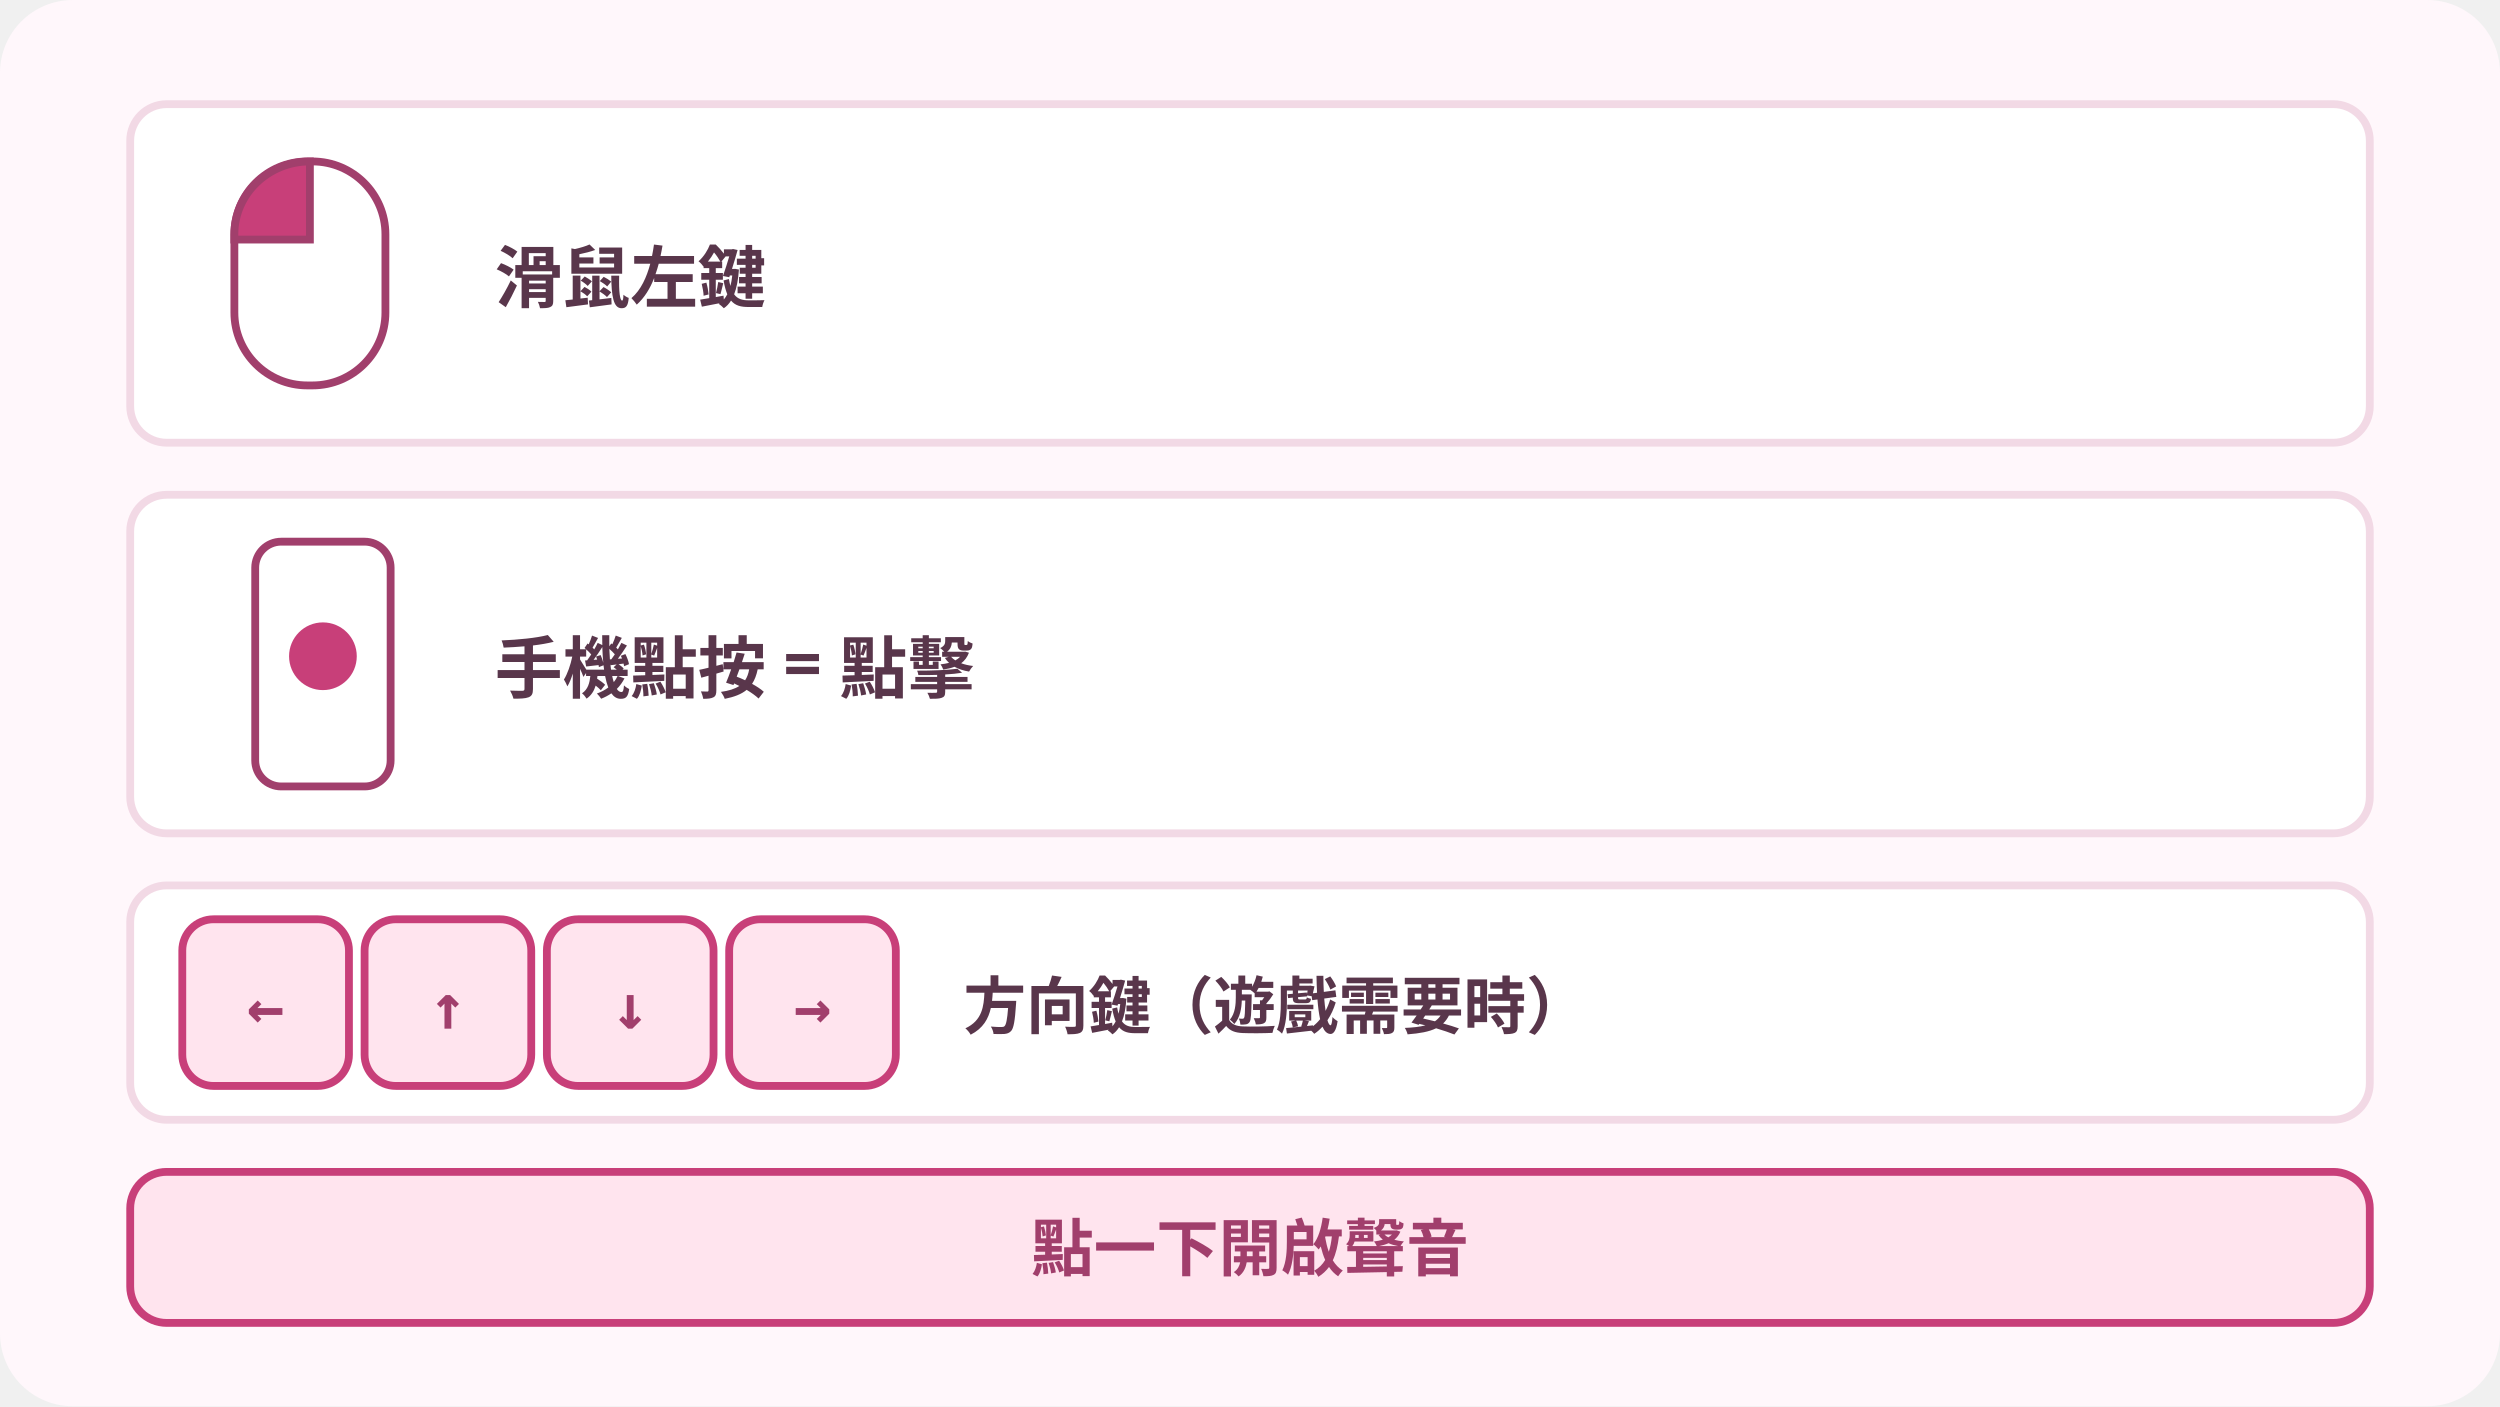
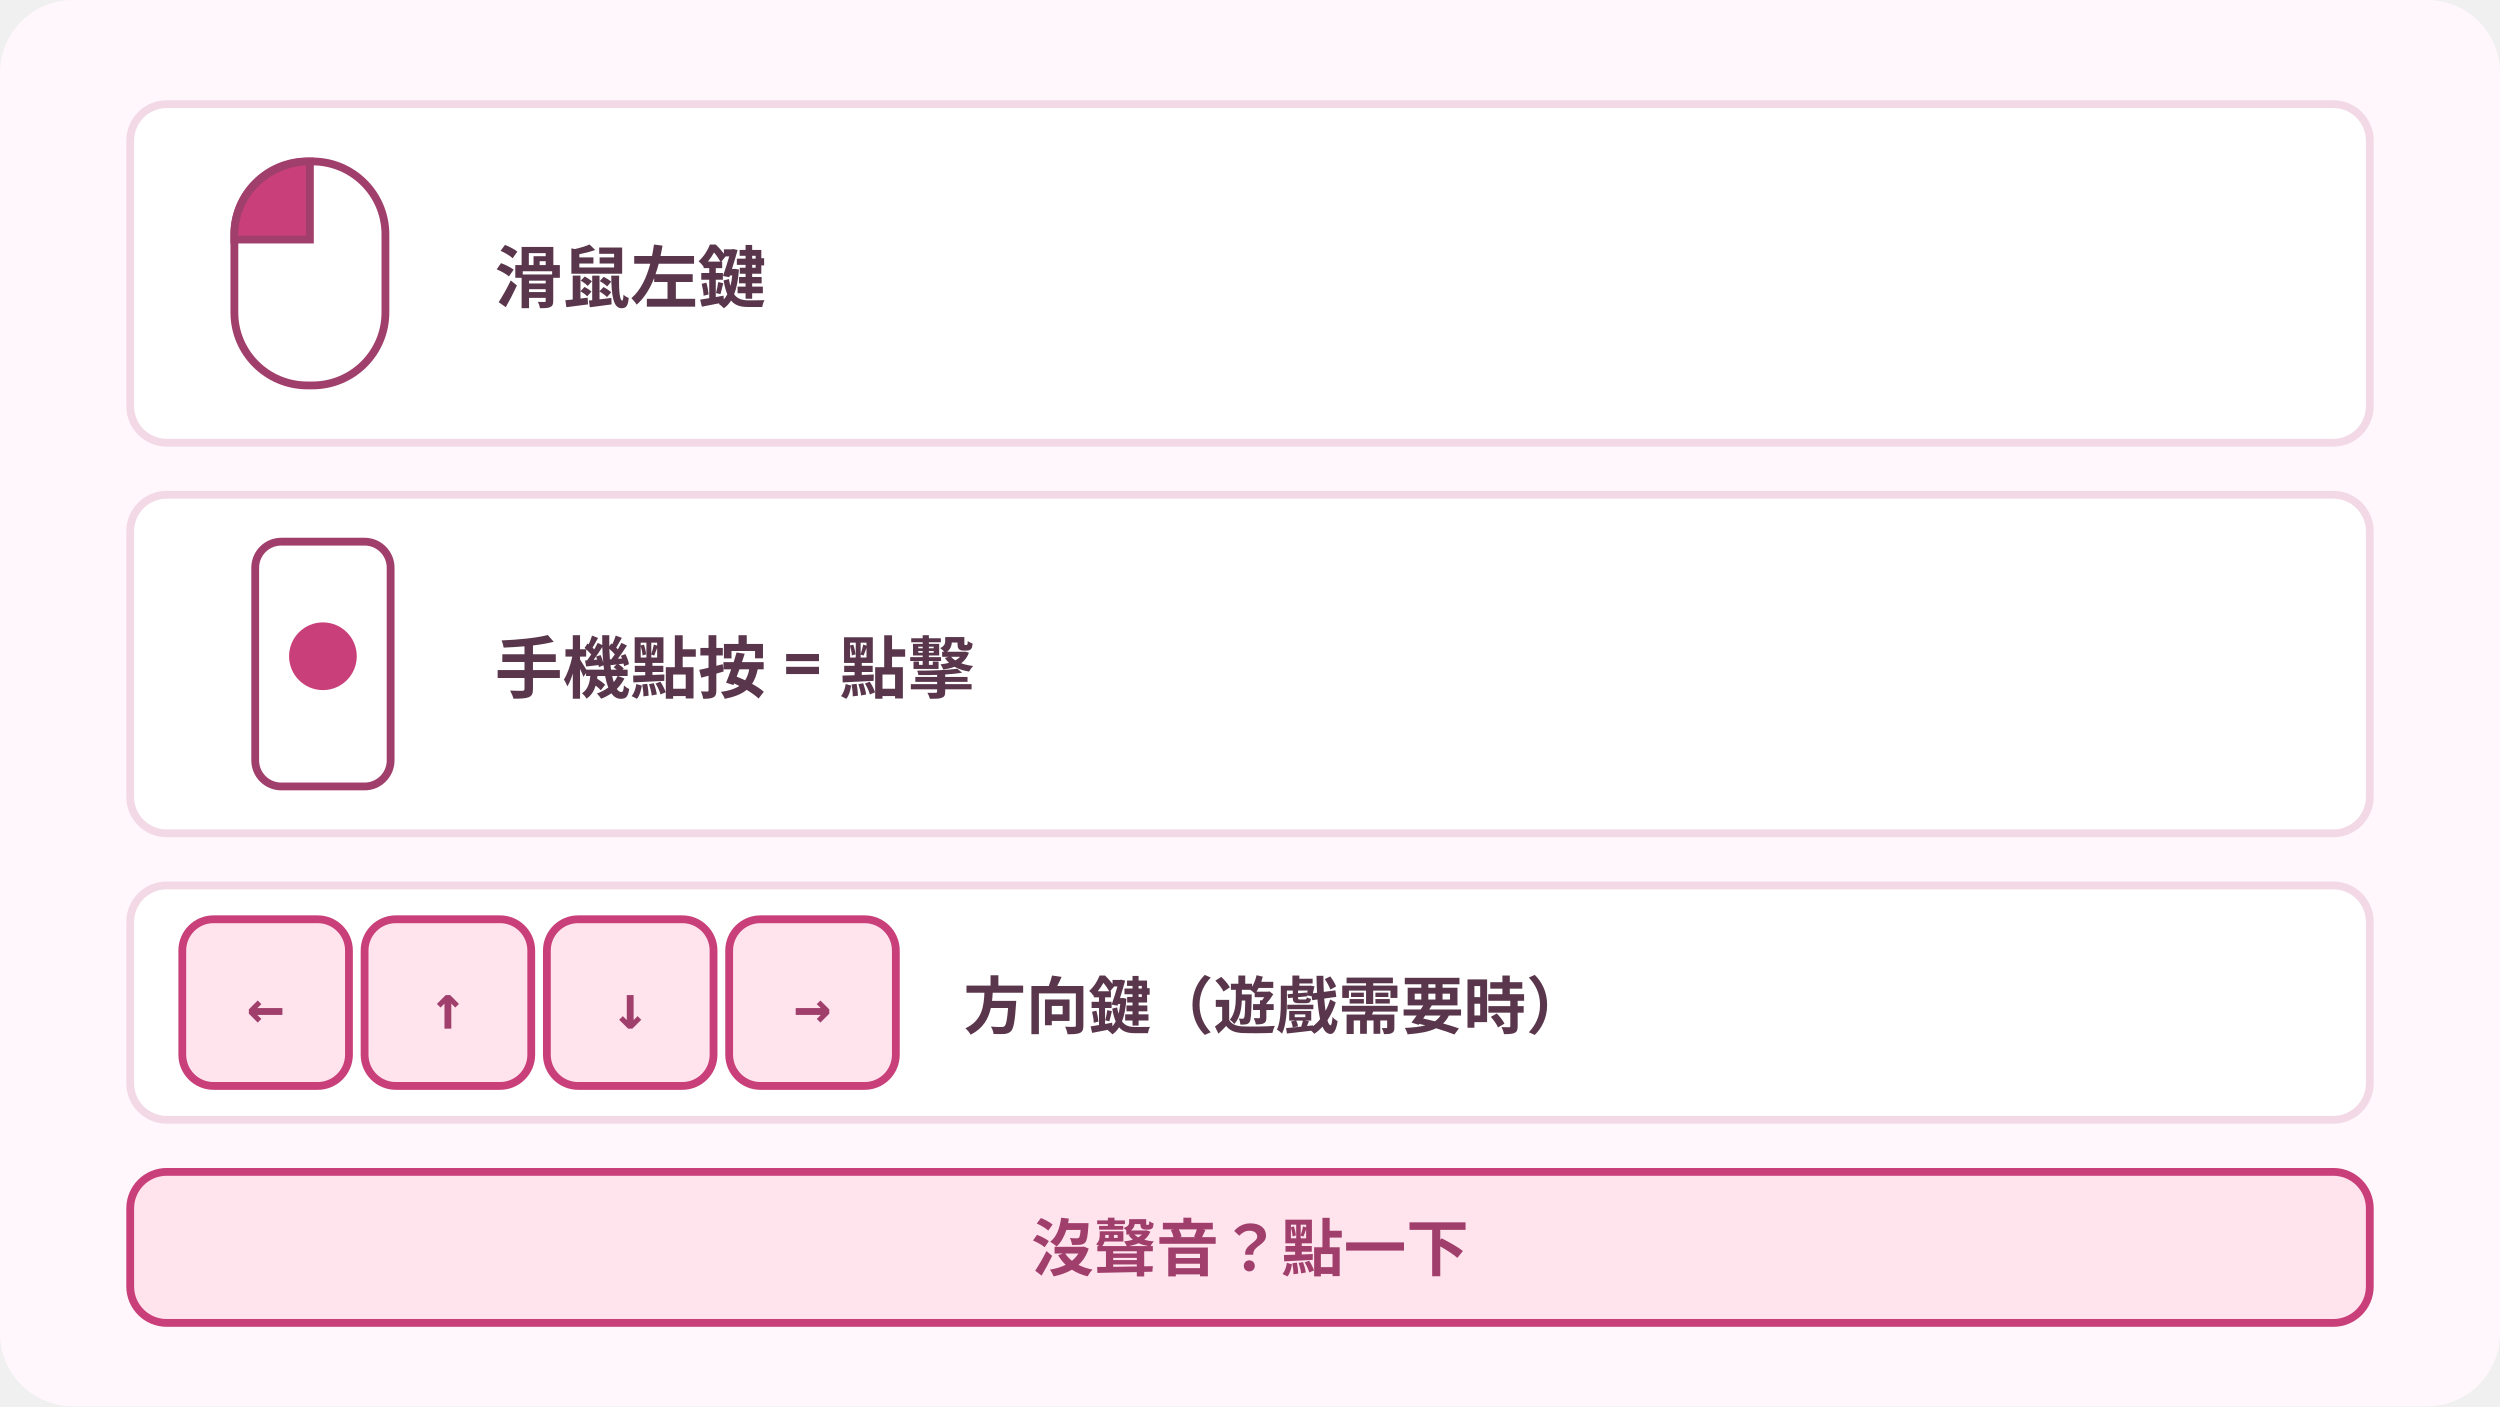
<svg xmlns="http://www.w3.org/2000/svg" viewBox="0 0 960 540" role="img" aria-label="滑鼠、觸控和鍵盤在 Flash 檔案裡怎麼用。">
  <rect width="960" height="540" rx="28" fill="#fff7fb" />
  <rect x="50" y="40" width="860" height="130" rx="14" fill="#ffffff" stroke="#f2d9e5" stroke-width="3" />
  <rect x="90" y="62" width="58" height="86" rx="28" fill="#ffffff" stroke="#a13f6c" stroke-width="3" />
  <path d="M90 92 V90 A29 28 0 0 1 119 62 V92 Z" fill="#c83f79" stroke="#a13f6c" stroke-width="3" />
  <text x="190" y="116" fill="#59364b" font-size="26" font-weight="700" text-anchor="start" font-family="system-ui,'PingFang SC','Noto Sans SC','Hiragino Sans',sans-serif">滑鼠左鍵</text>
  <rect x="50" y="190" width="860" height="130" rx="14" fill="#ffffff" stroke="#f2d9e5" stroke-width="3" />
  <rect x="98" y="208" width="52" height="94" rx="10" fill="#ffffff" stroke="#a13f6c" stroke-width="3" />
  <circle cx="124" cy="252" r="13" fill="#c83f79" />
  <text x="190" y="266" fill="#59364b" font-size="26" font-weight="700" text-anchor="start" font-family="system-ui,'PingFang SC','Noto Sans SC','Hiragino Sans',sans-serif">手機點按 = 點擊</text>
  <rect x="50" y="340" width="860" height="90" rx="14" fill="#ffffff" stroke="#f2d9e5" stroke-width="3" />
  <rect x="70" y="353" width="64" height="64" rx="12" fill="#ffe4ee" stroke="#c83f79" stroke-width="3" />
  <text x="102.0" y="395" fill="#a13f6c" font-size="24" font-weight="700" text-anchor="middle" font-family="ui-monospace,Menlo,Consolas,monospace">←</text>
  <rect x="140" y="353" width="64" height="64" rx="12" fill="#ffe4ee" stroke="#c83f79" stroke-width="3" />
  <text x="172.0" y="395" fill="#a13f6c" font-size="24" font-weight="700" text-anchor="middle" font-family="ui-monospace,Menlo,Consolas,monospace">↑</text>
  <rect x="210" y="353" width="64" height="64" rx="12" fill="#ffe4ee" stroke="#c83f79" stroke-width="3" />
  <text x="242.0" y="395" fill="#a13f6c" font-size="24" font-weight="700" text-anchor="middle" font-family="ui-monospace,Menlo,Consolas,monospace">↓</text>
  <rect x="280" y="353" width="64" height="64" rx="12" fill="#ffe4ee" stroke="#c83f79" stroke-width="3" />
  <text x="312.0" y="395" fill="#a13f6c" font-size="24" font-weight="700" text-anchor="middle" font-family="ui-monospace,Menlo,Consolas,monospace">→</text>
  <text x="370" y="395" fill="#59364b" font-size="24" font-weight="700" text-anchor="start" font-family="system-ui,'PingFang SC','Noto Sans SC','Hiragino Sans',sans-serif">方向鍵（遊戲需要時）</text>
  <rect x="50" y="450" width="860" height="58" rx="14" fill="#ffe4ee" stroke="#c83f79" stroke-width="3" />
-   <text x="480" y="488" fill="#a13f6c" font-size="24" font-weight="700" text-anchor="middle" font-family="system-ui,'PingFang SC','Noto Sans SC','Hiragino Sans',sans-serif">點一下開啟聲音</text>
+   <text x="480" y="488" fill="#a13f6c" font-size="24" font-weight="700" text-anchor="middle" font-family="system-ui,'PingFang SC','Noto Sans SC','Hiragino Sans',sans-serif">沒聲音？點一下</text>
</svg>
